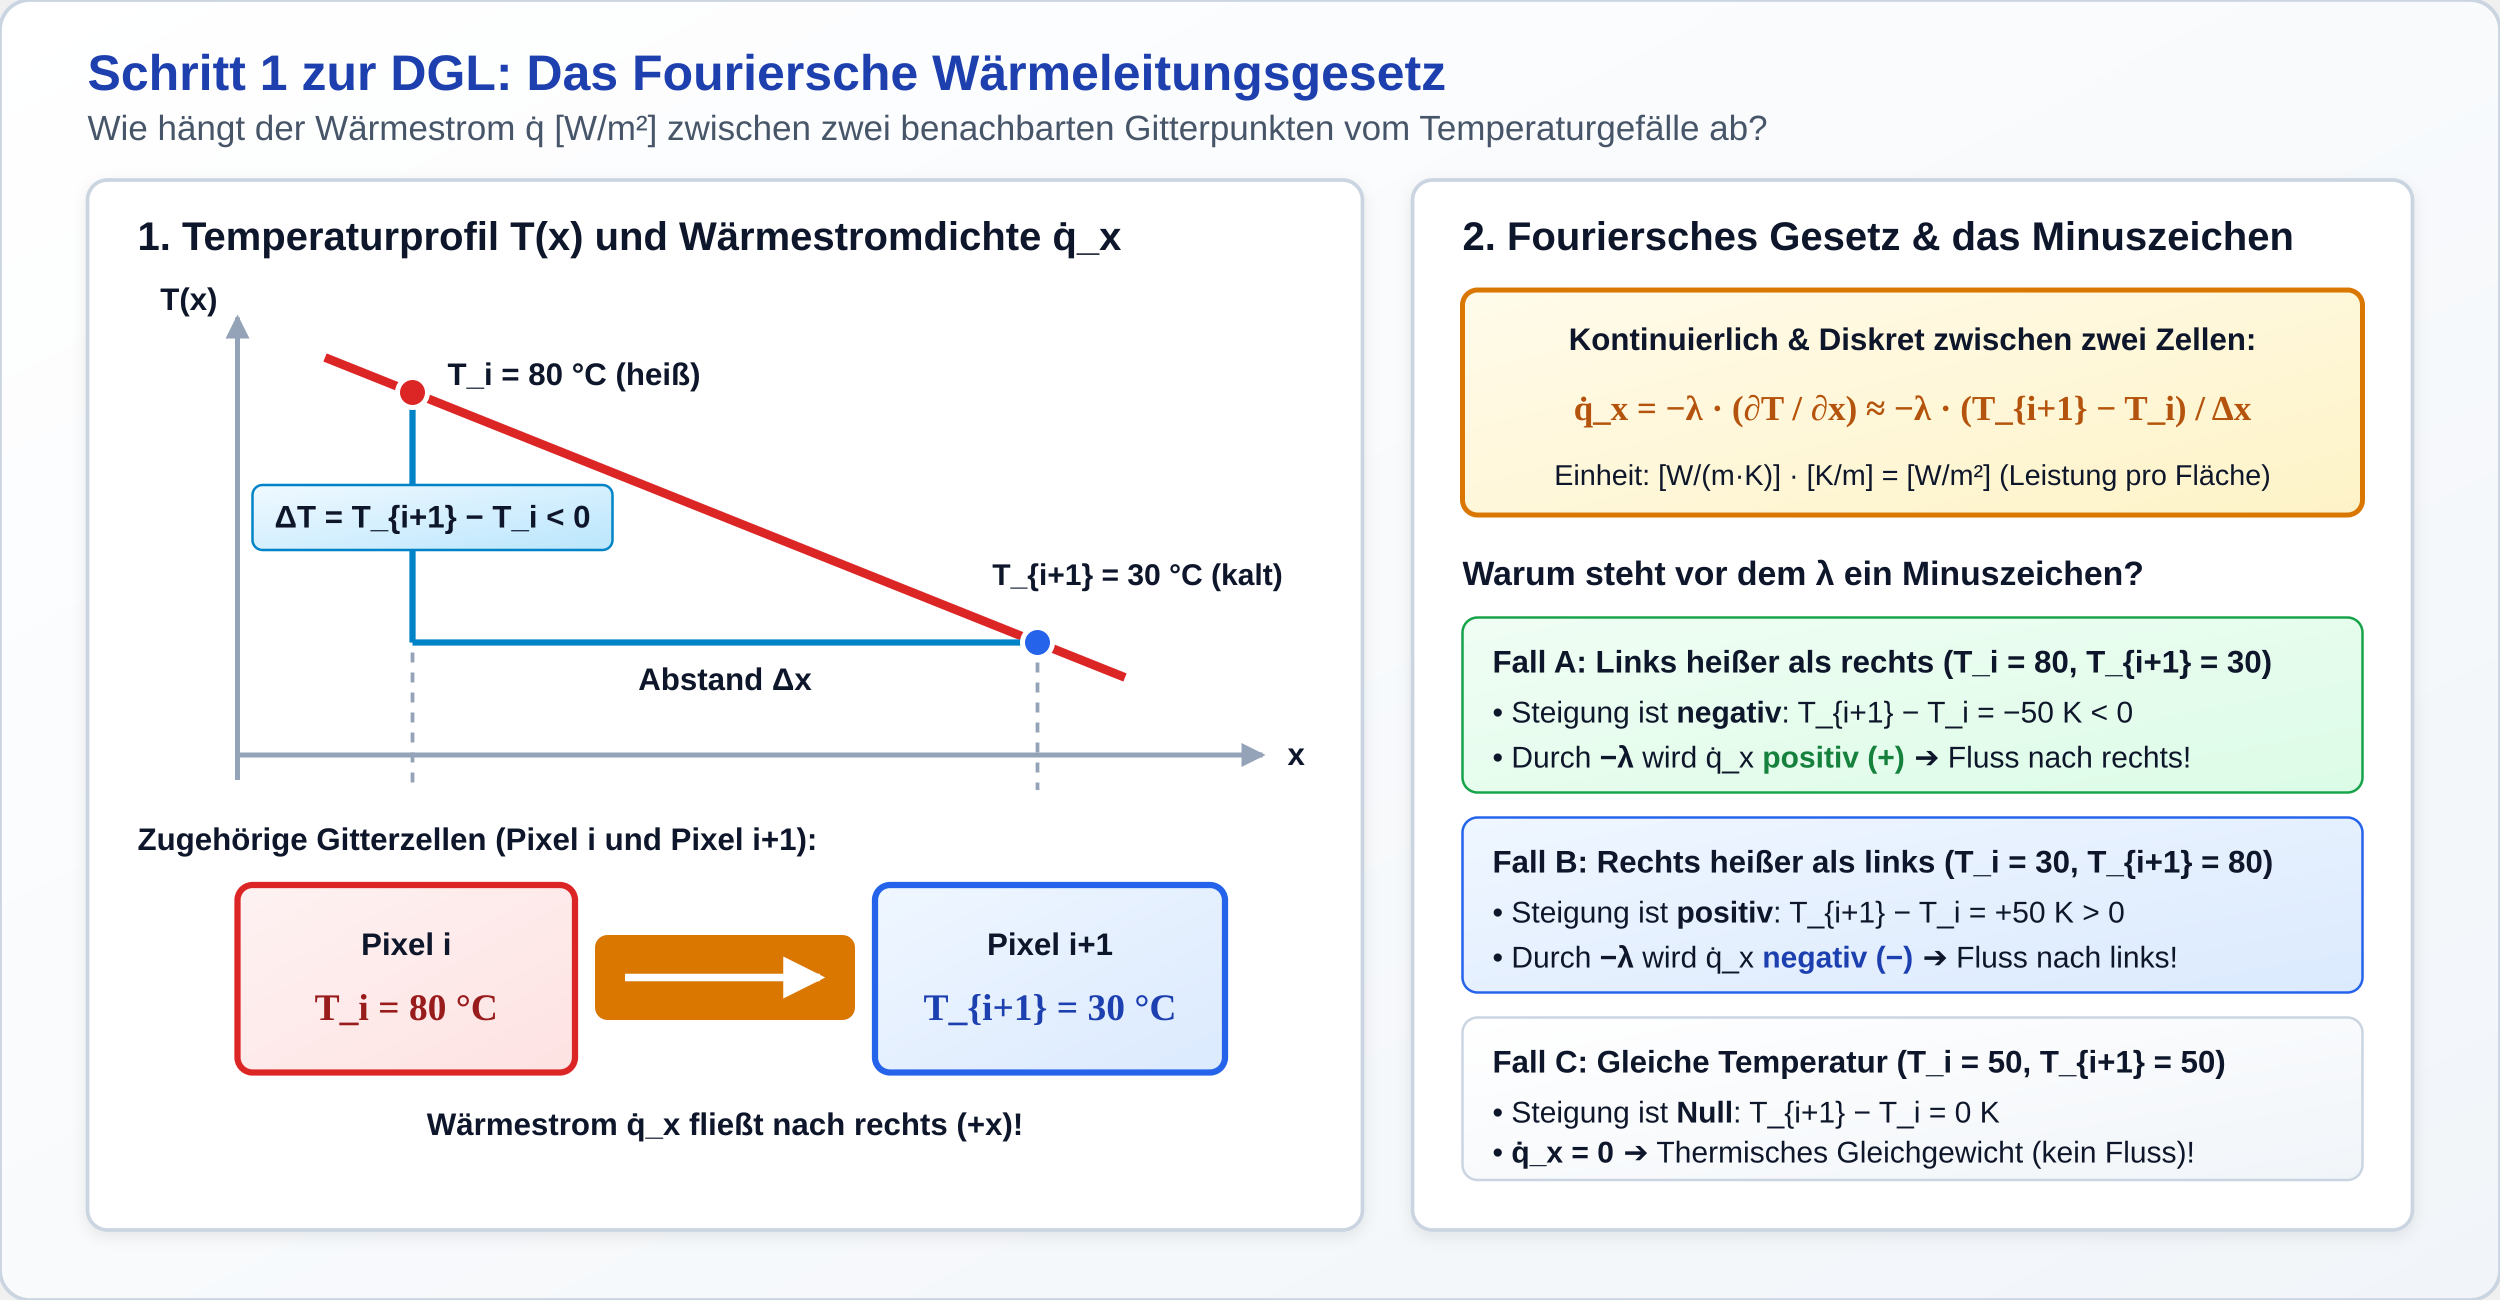
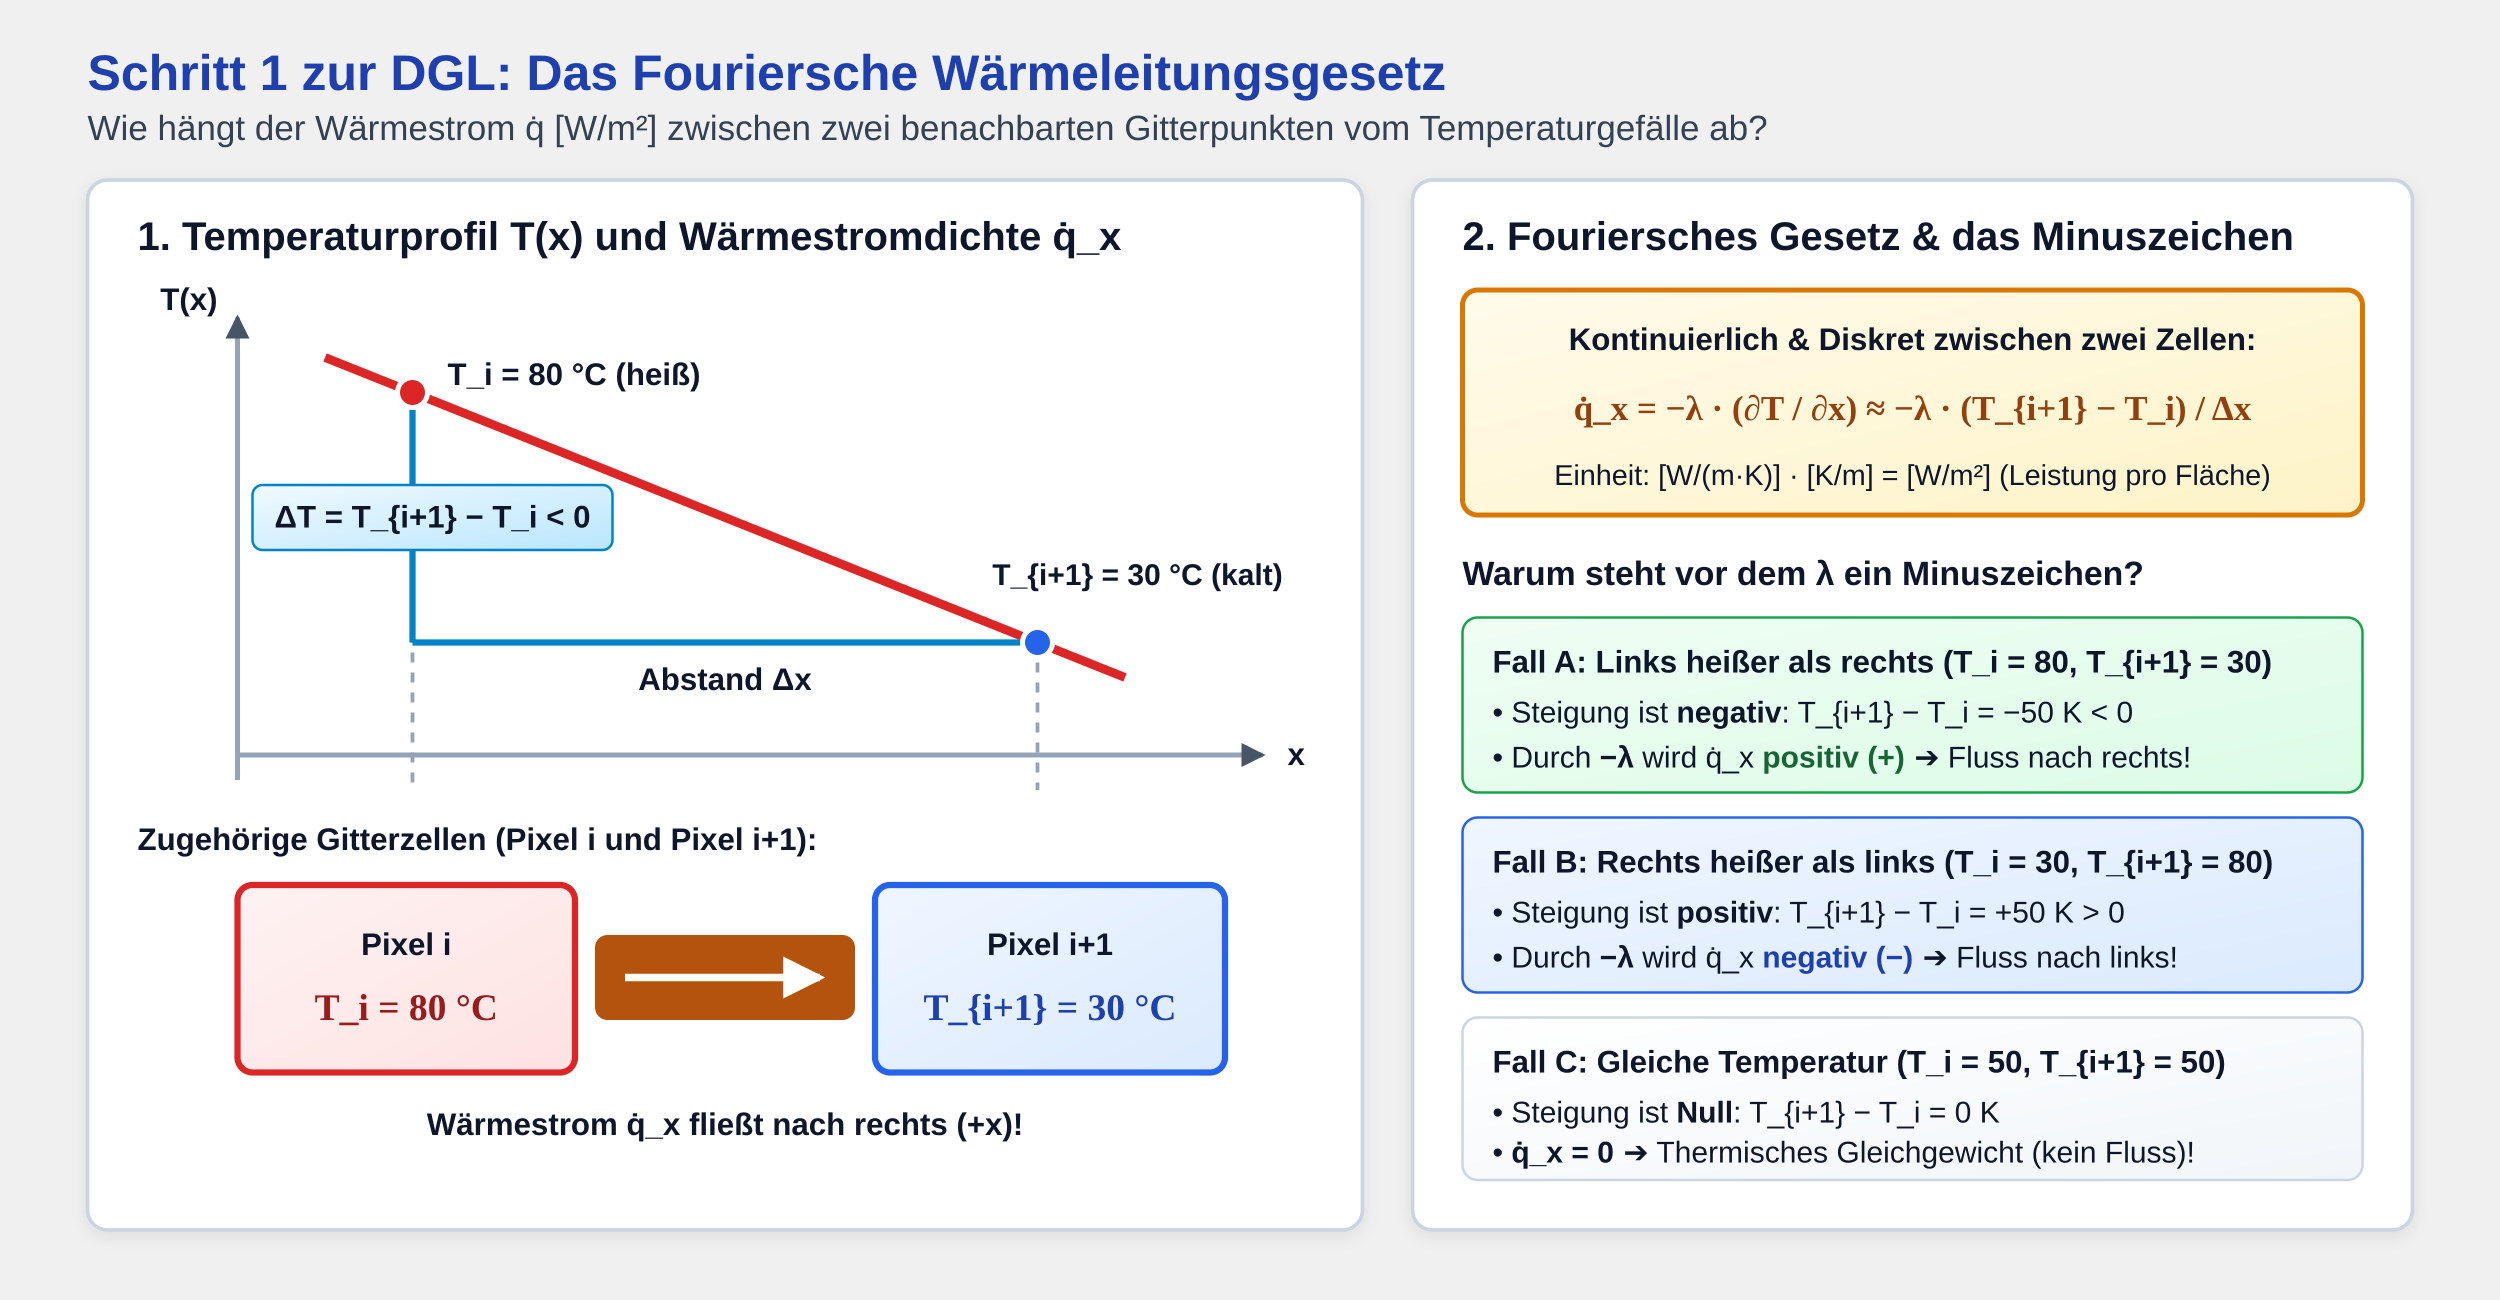
<svg xmlns="http://www.w3.org/2000/svg" viewBox="0 0 1000 520" width="1000" height="520">
  <defs>
    <linearGradient id="grad-sem-primary" x1="0%" y1="0%" x2="100%" y2="100%">
      <stop offset="0%" stop-color="#eff6ff" />
      <stop offset="100%" stop-color="#dbeafe" />
    </linearGradient>
    <linearGradient id="grad-sem-info" x1="0%" y1="0%" x2="100%" y2="100%">
      <stop offset="0%" stop-color="#f0f9ff" />
      <stop offset="100%" stop-color="#bae6fd" />
    </linearGradient>
    <linearGradient id="grad-sem-success" x1="0%" y1="0%" x2="100%" y2="100%">
      <stop offset="0%" stop-color="#f0fdf4" />
      <stop offset="100%" stop-color="#dcfce7" />
    </linearGradient>
    <linearGradient id="grad-sem-warning" x1="0%" y1="0%" x2="100%" y2="100%">
      <stop offset="0%" stop-color="#fffbeb" />
      <stop offset="100%" stop-color="#fef3c7" />
    </linearGradient>
    <linearGradient id="grad-sem-danger" x1="0%" y1="0%" x2="100%" y2="100%">
      <stop offset="0%" stop-color="#fef2f2" />
      <stop offset="100%" stop-color="#fee2e2" />
    </linearGradient>
    <linearGradient id="grad-sem-card" x1="0%" y1="0%" x2="100%" y2="100%">
      <stop offset="0%" stop-color="#ffffff" />
      <stop offset="100%" stop-color="#f1f5f9" />
    </linearGradient>
    <linearGradient id="grad-sem-muted" x1="0%" y1="0%" x2="100%" y2="100%">
      <stop offset="0%" stop-color="#f8fafc" />
      <stop offset="100%" stop-color="#e2e8f0" />
    </linearGradient>
    <linearGradient id="grad-sem-neutral" x1="0%" y1="0%" x2="100%" y2="100%">
      <stop offset="0%" stop-color="#ffffff" />
      <stop offset="100%" stop-color="#f8fafc" />
    </linearGradient>
    <style>
      
/* @svg-palette:start */
      .sem-primary { fill: url(#grad-sem-primary); stroke: #2563eb; }
      .sem-primary-bg { fill: url(#grad-sem-primary); stroke: none; }
      .sem-primary-stroke { stroke: #2563eb; }
      .sem-primary-fill { fill: #2563eb; }
      .sem-primary-text { fill: #1e40af; }
      .sem-info { fill: url(#grad-sem-info); stroke: #0284c7; }
      .sem-info-bg { fill: url(#grad-sem-info); stroke: none; }
      .sem-info-stroke { stroke: #0284c7; }
-       .sem-info-fill { fill: #0284c7; }
-       .sem-info-text { fill: #0369a1; }
+       .sem-info-fill { fill: #0369a1; }
+       .sem-info-text { fill: #075985; }
      .sem-success { fill: url(#grad-sem-success); stroke: #16a34a; }
      .sem-success-bg { fill: url(#grad-sem-success); stroke: none; }
      .sem-success-stroke { stroke: #16a34a; }
-       .sem-success-fill { fill: #16a34a; }
-       .sem-success-text { fill: #15803d; }
+       .sem-success-fill { fill: #15803d; }
+       .sem-success-text { fill: #166534; }
      .sem-warning { fill: url(#grad-sem-warning); stroke: #d97706; }
      .sem-warning-bg { fill: url(#grad-sem-warning); stroke: none; }
      .sem-warning-stroke { stroke: #d97706; }
-       .sem-warning-fill { fill: #d97706; }
-       .sem-warning-text { fill: #b45309; }
+       .sem-warning-fill { fill: #b45309; }
+       .sem-warning-text { fill: #92400e; }
      .sem-danger { fill: url(#grad-sem-danger); stroke: #dc2626; }
      .sem-danger-bg { fill: url(#grad-sem-danger); stroke: none; }
      .sem-danger-stroke { stroke: #dc2626; }
      .sem-danger-fill { fill: #dc2626; }
      .sem-danger-text { fill: #991b1b; }
      .sem-card { fill: url(#grad-sem-card); stroke: #cbd5e1; }
      .sem-card-bg { fill: url(#grad-sem-card); stroke: none; }
      .sem-card-stroke { stroke: #cbd5e1; }
      .sem-card-fill { fill: #cbd5e1; }
      .sem-card-text { fill: #1e293b; }
      .sem-muted { fill: url(#grad-sem-muted); stroke: #94a3b8; }
      .sem-muted-bg { fill: url(#grad-sem-muted); stroke: none; }
      .sem-muted-stroke { stroke: #94a3b8; }
-       .sem-muted-fill { fill: #94a3b8; }
-       .sem-muted-text { fill: #475569; }
+       .sem-muted-fill { fill: #475569; }
+       .sem-muted-text { fill: #334155; }
      .sem-neutral { fill: url(#grad-sem-neutral); stroke: #334155; }
      .sem-neutral-bg { fill: url(#grad-sem-neutral); stroke: none; }
      .sem-neutral-stroke { stroke: #334155; }
      .sem-neutral-fill { fill: #334155; }
      .sem-neutral-text { fill: #0f172a; }
      /* @svg-palette:end */
.title { font-family: 'Segoe UI', Arial, sans-serif; font-size: 20px; font-weight: bold;  }
      .subtitle { font-family: 'Segoe UI', Arial, sans-serif; font-size: 14px;  }
      .card-hdr { font-family: 'Segoe UI', Arial, sans-serif; font-size: 16px; font-weight: bold;  }
      .label { font-family: 'Segoe UI', Arial, sans-serif; font-size: 12px;  }
      .label-bold { font-family: 'Segoe UI', Arial, sans-serif; font-size: 12.5px; font-weight: bold;  }
      .math { font-family: 'Cambria Math', 'Times New Roman', serif; font-size: 15px; font-weight: bold; }
    </style>
    <marker id="arrowAxis" viewBox="0 0 10 10" refX="7" refY="5" markerWidth="6" markerHeight="6" orient="auto">
      <path class="sem-muted-fill" d="M 0 1 L 8 5 L 0 9 z" />
    </marker>
    <marker id="arrowWhite" viewBox="0 0 10 10" refX="7" refY="5" markerWidth="7" markerHeight="7" orient="auto">
      <path d="M 0 1 L 8 5 L 0 9 z" fill="#ffffff" />
    </marker>
    <filter id="shadow" x="-3%" y="-3%" width="106%" height="106%">
      <feDropShadow dx="0" dy="2" stdDeviation="3" flood-color="#000000" flood-opacity="0.08" />
    </filter>
  </defs>
-   <rect class="sem-card" width="1000" height="520" rx="12" stroke-width="1.5" />
  <text x="35" y="36" class="title sem-primary-text">Schritt 1 zur DGL: Das Fouriersche Wärmeleitungsgesetz</text>
  <text x="35" y="56" class="subtitle sem-muted-text">Wie hängt der Wärmestrom q̇ [W/m²] zwischen zwei benachbarten Gitterpunkten vom Temperaturgefälle ab?</text>
  <g transform="translate(35, 72)" filter="url(#shadow)">
    <rect class="sem-card-stroke" width="510" height="420" rx="8" fill="#ffffff" stroke-width="1.5" />
    <text x="20" y="28" class="card-hdr sem-neutral-text">1. Temperaturprofil T(x) und Wärmestromdichte q̇_x</text>
    <line class="sem-muted-stroke" x1="60" y1="230" x2="470" y2="230" stroke-width="2" marker-end="url(#arrowAxis)" />
    <line class="sem-muted-stroke" x1="60" y1="240" x2="60" y2="55" stroke-width="2" marker-end="url(#arrowAxis)" />
    <text x="480" y="234" class="label-bold sem-neutral-text">x</text>
    <text x="52" y="52" class="label-bold sem-neutral-text" style="text-anchor: end;">T(x)</text>
    <line class="sem-muted-stroke" x1="130" y1="85" x2="130" y2="244" stroke-width="1.5" stroke-dasharray="4,4" />
    <line class="sem-muted-stroke" x1="380" y1="185" x2="380" y2="244" stroke-width="1.5" stroke-dasharray="4,4" />
    <line class="sem-danger-stroke" x1="95" y1="71" x2="415" y2="199" stroke-width="3.5" />
    <line class="sem-info-stroke" x1="130" y1="85" x2="130" y2="185" stroke-width="2.5" />
    <line class="sem-info-stroke" x1="130" y1="185" x2="380" y2="185" stroke-width="2.5" />
    <rect class="sem-info" x="66" y="122" width="144" height="26" rx="4" />
    <text x="138" y="139" class="label-bold sem-neutral-text sem-info-text" style="text-anchor: middle;">ΔT = T_{i+1} − T_i &lt; 0</text>
    <text x="255" y="204" class="label-bold sem-neutral-text sem-info-text" style="text-anchor: middle;">Abstand Δx</text>
    <circle class="sem-danger-fill" cx="130" cy="85" r="6" stroke="#ffffff" stroke-width="2" />
    <text x="144" y="82" class="label-bold sem-neutral-text sem-danger-text">T_i = 80 °C (heiß)</text>
    <circle class="sem-primary-fill" cx="380" cy="185" r="6" stroke="#ffffff" stroke-width="2" />
    <text x="420" y="162" class="label-bold sem-neutral-text sem-primary-text" style="font-size: 12px; text-anchor: middle;">T_{i+1} = 30 °C (kalt)</text>
    <text x="20" y="268" class="label-bold sem-neutral-text sem-muted-text">Zugehörige Gitterzellen (Pixel i und Pixel i+1):</text>
    <rect class="sem-danger" x="60" y="282" width="135" height="75" rx="6" stroke-width="2.5" />
    <text x="127.5" y="310" class="label-bold sem-neutral-text sem-danger-text" style="text-anchor: middle;">Pixel i</text>
    <text x="127.5" y="336" class="math sem-danger-text" style="text-anchor: middle;">T_i = 80 °C</text>
    <rect class="sem-warning-fill" x="203" y="302" width="104" height="34" rx="5" />
    <line x1="215" y1="319" x2="293" y2="319" stroke="#ffffff" stroke-width="3" marker-end="url(#arrowWhite)" />
    <rect class="sem-primary" x="315" y="282" width="140" height="75" rx="6" stroke-width="2.5" />
    <text x="385" y="310" class="label-bold sem-neutral-text sem-primary-text" style="text-anchor: middle;">Pixel i+1</text>
    <text x="385" y="336" class="math sem-primary-text" style="text-anchor: middle;">T_{i+1} = 30 °C</text>
    <text x="255" y="382" class="label-bold sem-neutral-text sem-warning-text" style="text-anchor: middle;">
      Wärmestrom q̇_x fließt nach rechts (+x)!
    </text>
  </g>
  <g transform="translate(565, 72)" filter="url(#shadow)">
    <rect class="sem-card-stroke" width="400" height="420" rx="8" fill="#ffffff" stroke-width="1.5" />
    <text x="20" y="28" class="card-hdr sem-neutral-text">2. Fouriersches Gesetz &amp; das Minuszeichen</text>
    <rect class="sem-warning sem-warning-stroke" x="20" y="44" width="360" height="90" rx="6" stroke-width="2" />
    <text x="200" y="68" class="label-bold sem-neutral-text sem-warning-text" style="text-anchor: middle;">Kontinuierlich &amp; Diskret zwischen zwei Zellen:</text>
    <text x="200" y="96" class="math sem-warning-text" style="font-size: 14px; text-anchor: middle;">
      q̇_x = −λ · (∂T / ∂x)  ≈  −λ · (T_{i+1} − T_i) / Δx
    </text>
    <text x="200" y="122" class="label sem-neutral-text sem-warning-text" style="text-anchor: middle; font-size: 11.5px;">
      Einheit: [W/(m·K)] · [K/m] = [W/m²] (Leistung pro Fläche)
    </text>
    <text x="20" y="162" class="label-bold sem-neutral-text" style="font-size: 13.5px;">Warum steht vor dem λ ein Minuszeichen?</text>
    <g transform="translate(20, 175)">
      <rect class="sem-success" width="360" height="70" rx="6" />
      <text x="12" y="22" class="label-bold sem-neutral-text sem-success-text">Fall A: Links heißer als rechts (T_i = 80, T_{i+1} = 30)</text>
      <text x="12" y="42" class="label sem-neutral-text">• Steigung ist <tspan font-weight="bold">negativ</tspan>: T_{i+1} − T_i = −50 K &lt; 0</text>
      <text x="12" y="60" class="label sem-neutral-text">• Durch <tspan font-weight="bold">−λ</tspan> wird q̇_x <tspan class="sem-success-text" font-weight="bold">positiv (+)</tspan> ➔ Fluss nach rechts!</text>
    </g>
    <g transform="translate(20, 255)">
      <rect class="sem-primary" width="360" height="70" rx="6" />
      <text x="12" y="22" class="label-bold sem-neutral-text sem-primary-text">Fall B: Rechts heißer als links (T_i = 30, T_{i+1} = 80)</text>
      <text x="12" y="42" class="label sem-neutral-text">• Steigung ist <tspan font-weight="bold">positiv</tspan>: T_{i+1} − T_i = +50 K &gt; 0</text>
      <text x="12" y="60" class="label sem-neutral-text">• Durch <tspan font-weight="bold">−λ</tspan> wird q̇_x <tspan class="sem-primary-text" font-weight="bold">negativ (−)</tspan> ➔ Fluss nach links!</text>
    </g>
    <g transform="translate(20, 335)">
      <rect class="sem-card" width="360" height="65" rx="6" />
      <text x="12" y="22" class="label-bold sem-neutral-text">Fall C: Gleiche Temperatur (T_i = 50, T_{i+1} = 50)</text>
      <text x="12" y="42" class="label sem-neutral-text">• Steigung ist <tspan font-weight="bold">Null</tspan>: T_{i+1} − T_i = 0 K</text>
      <text x="12" y="58" class="label sem-neutral-text">• <tspan font-weight="bold">q̇_x = 0</tspan> ➔ Thermisches Gleichgewicht (kein Fluss)!</text>
    </g>
  </g>
</svg>
